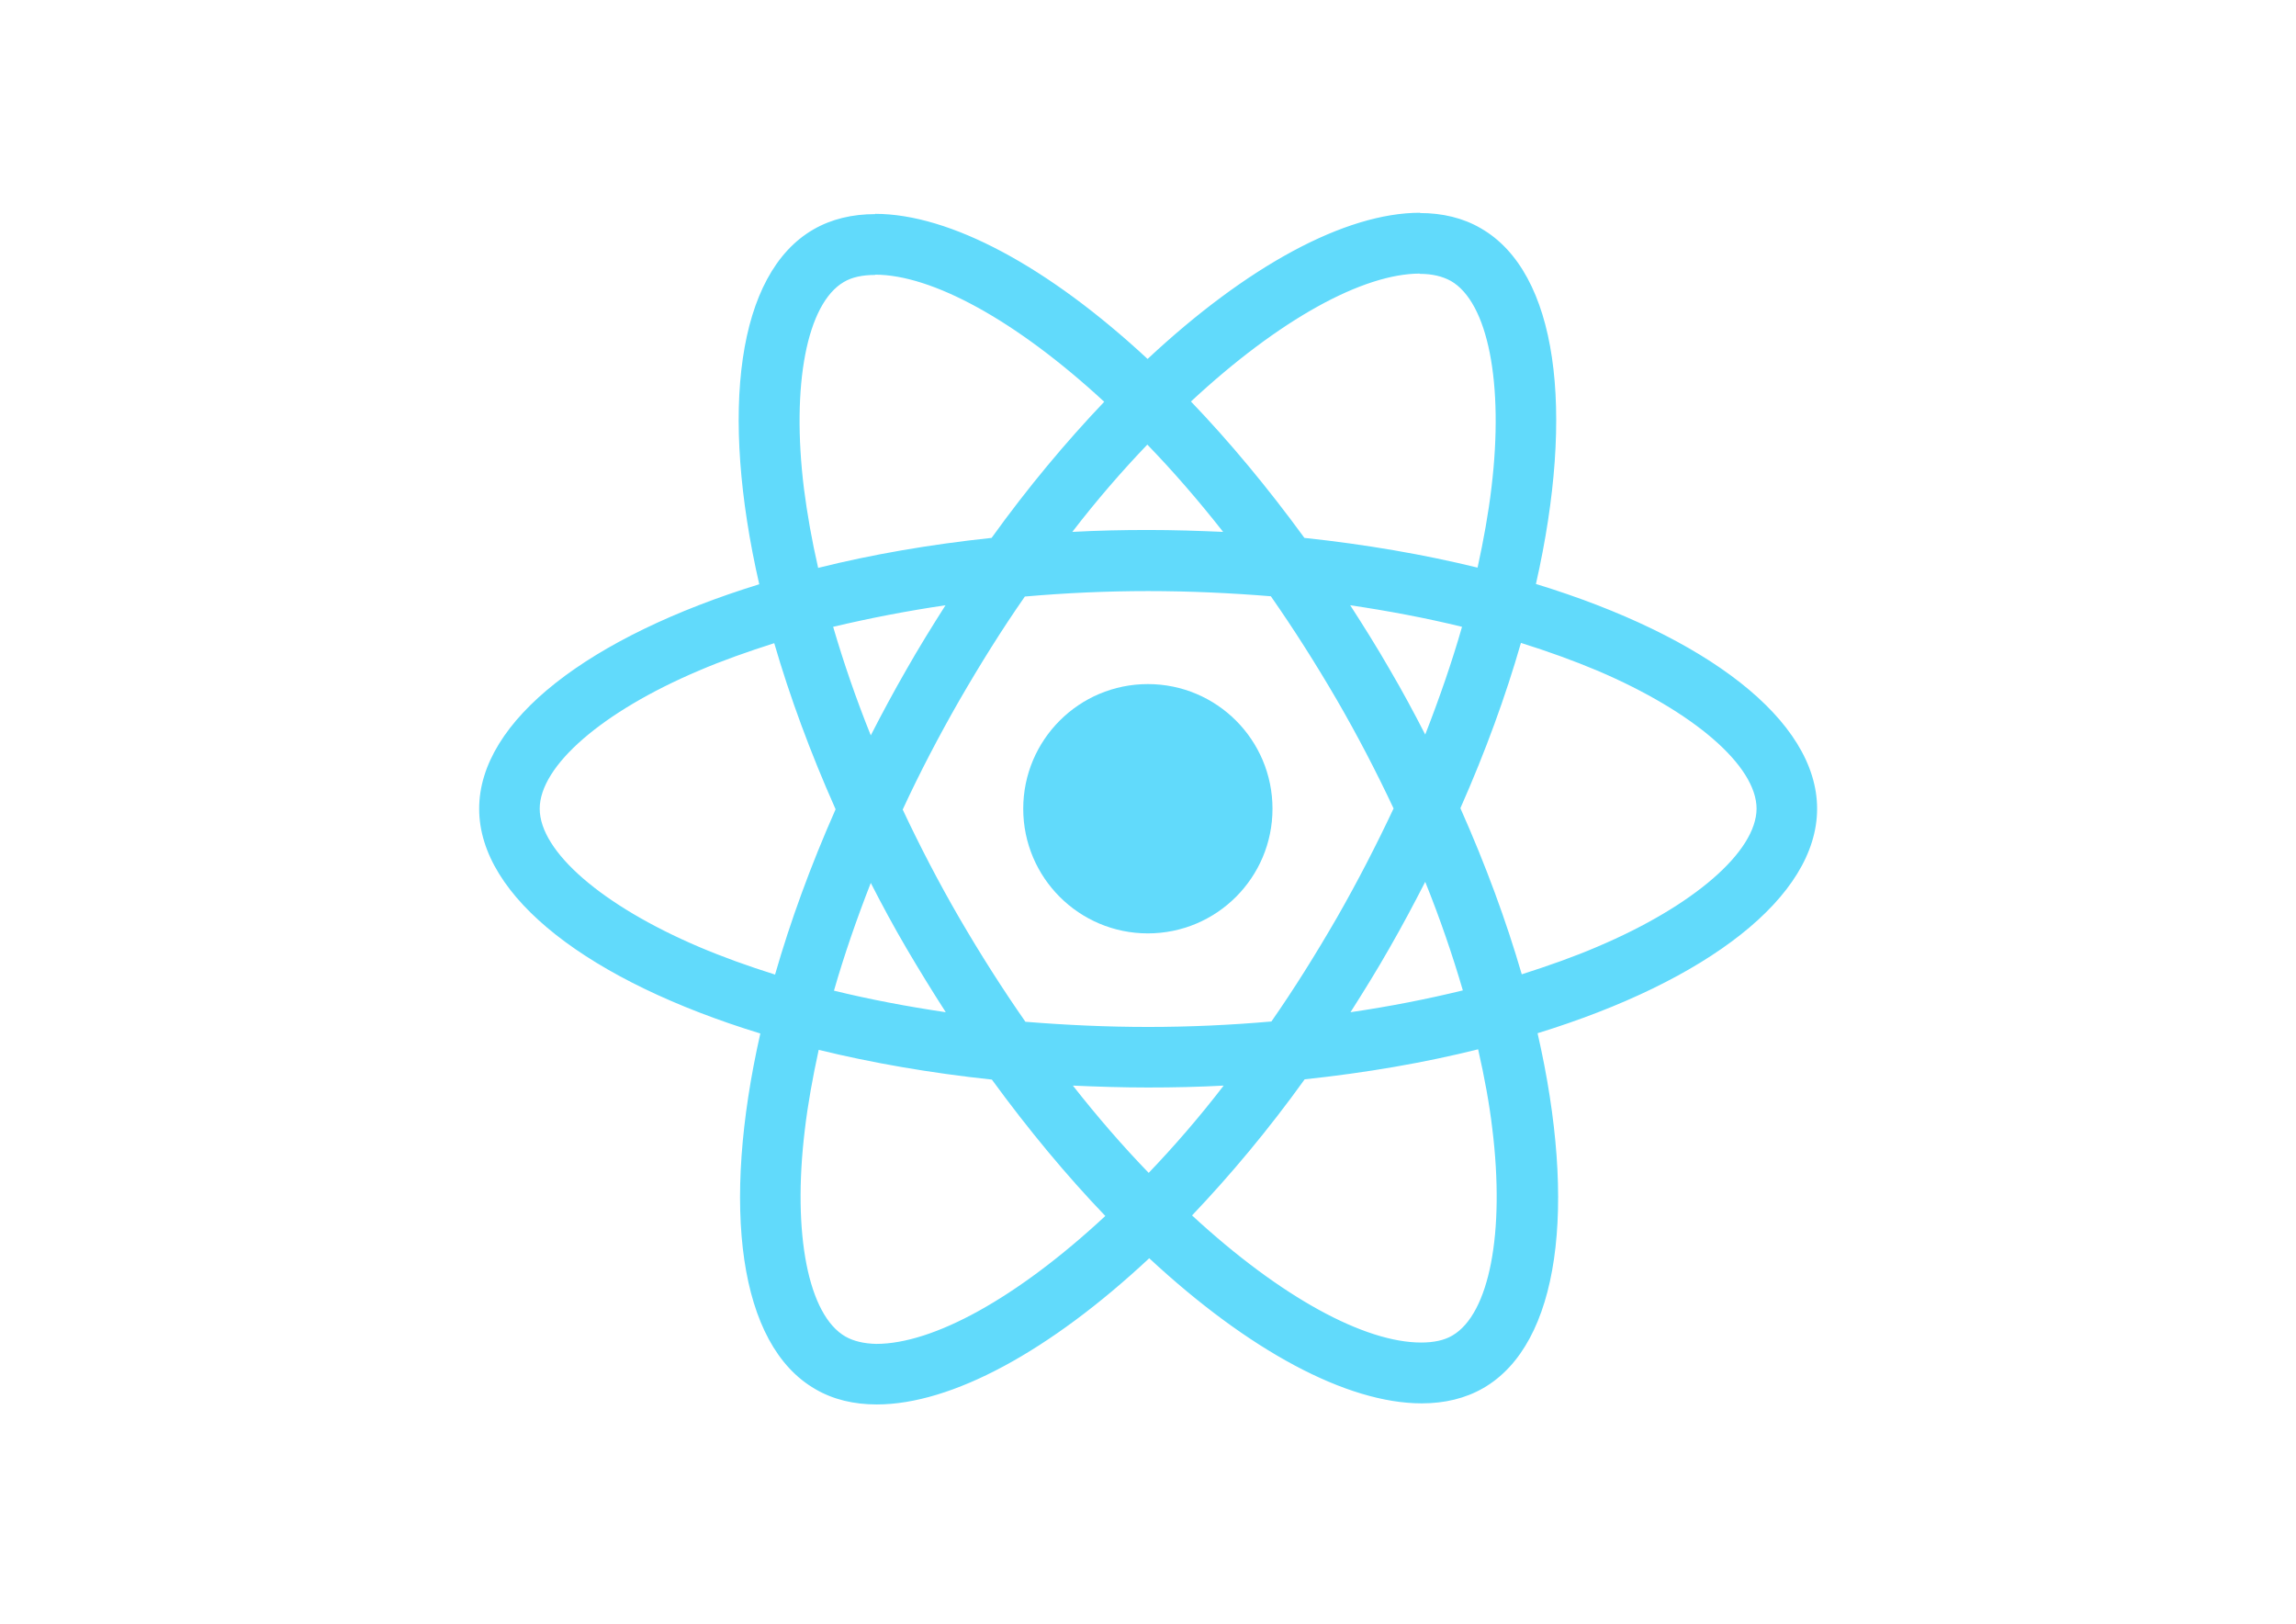
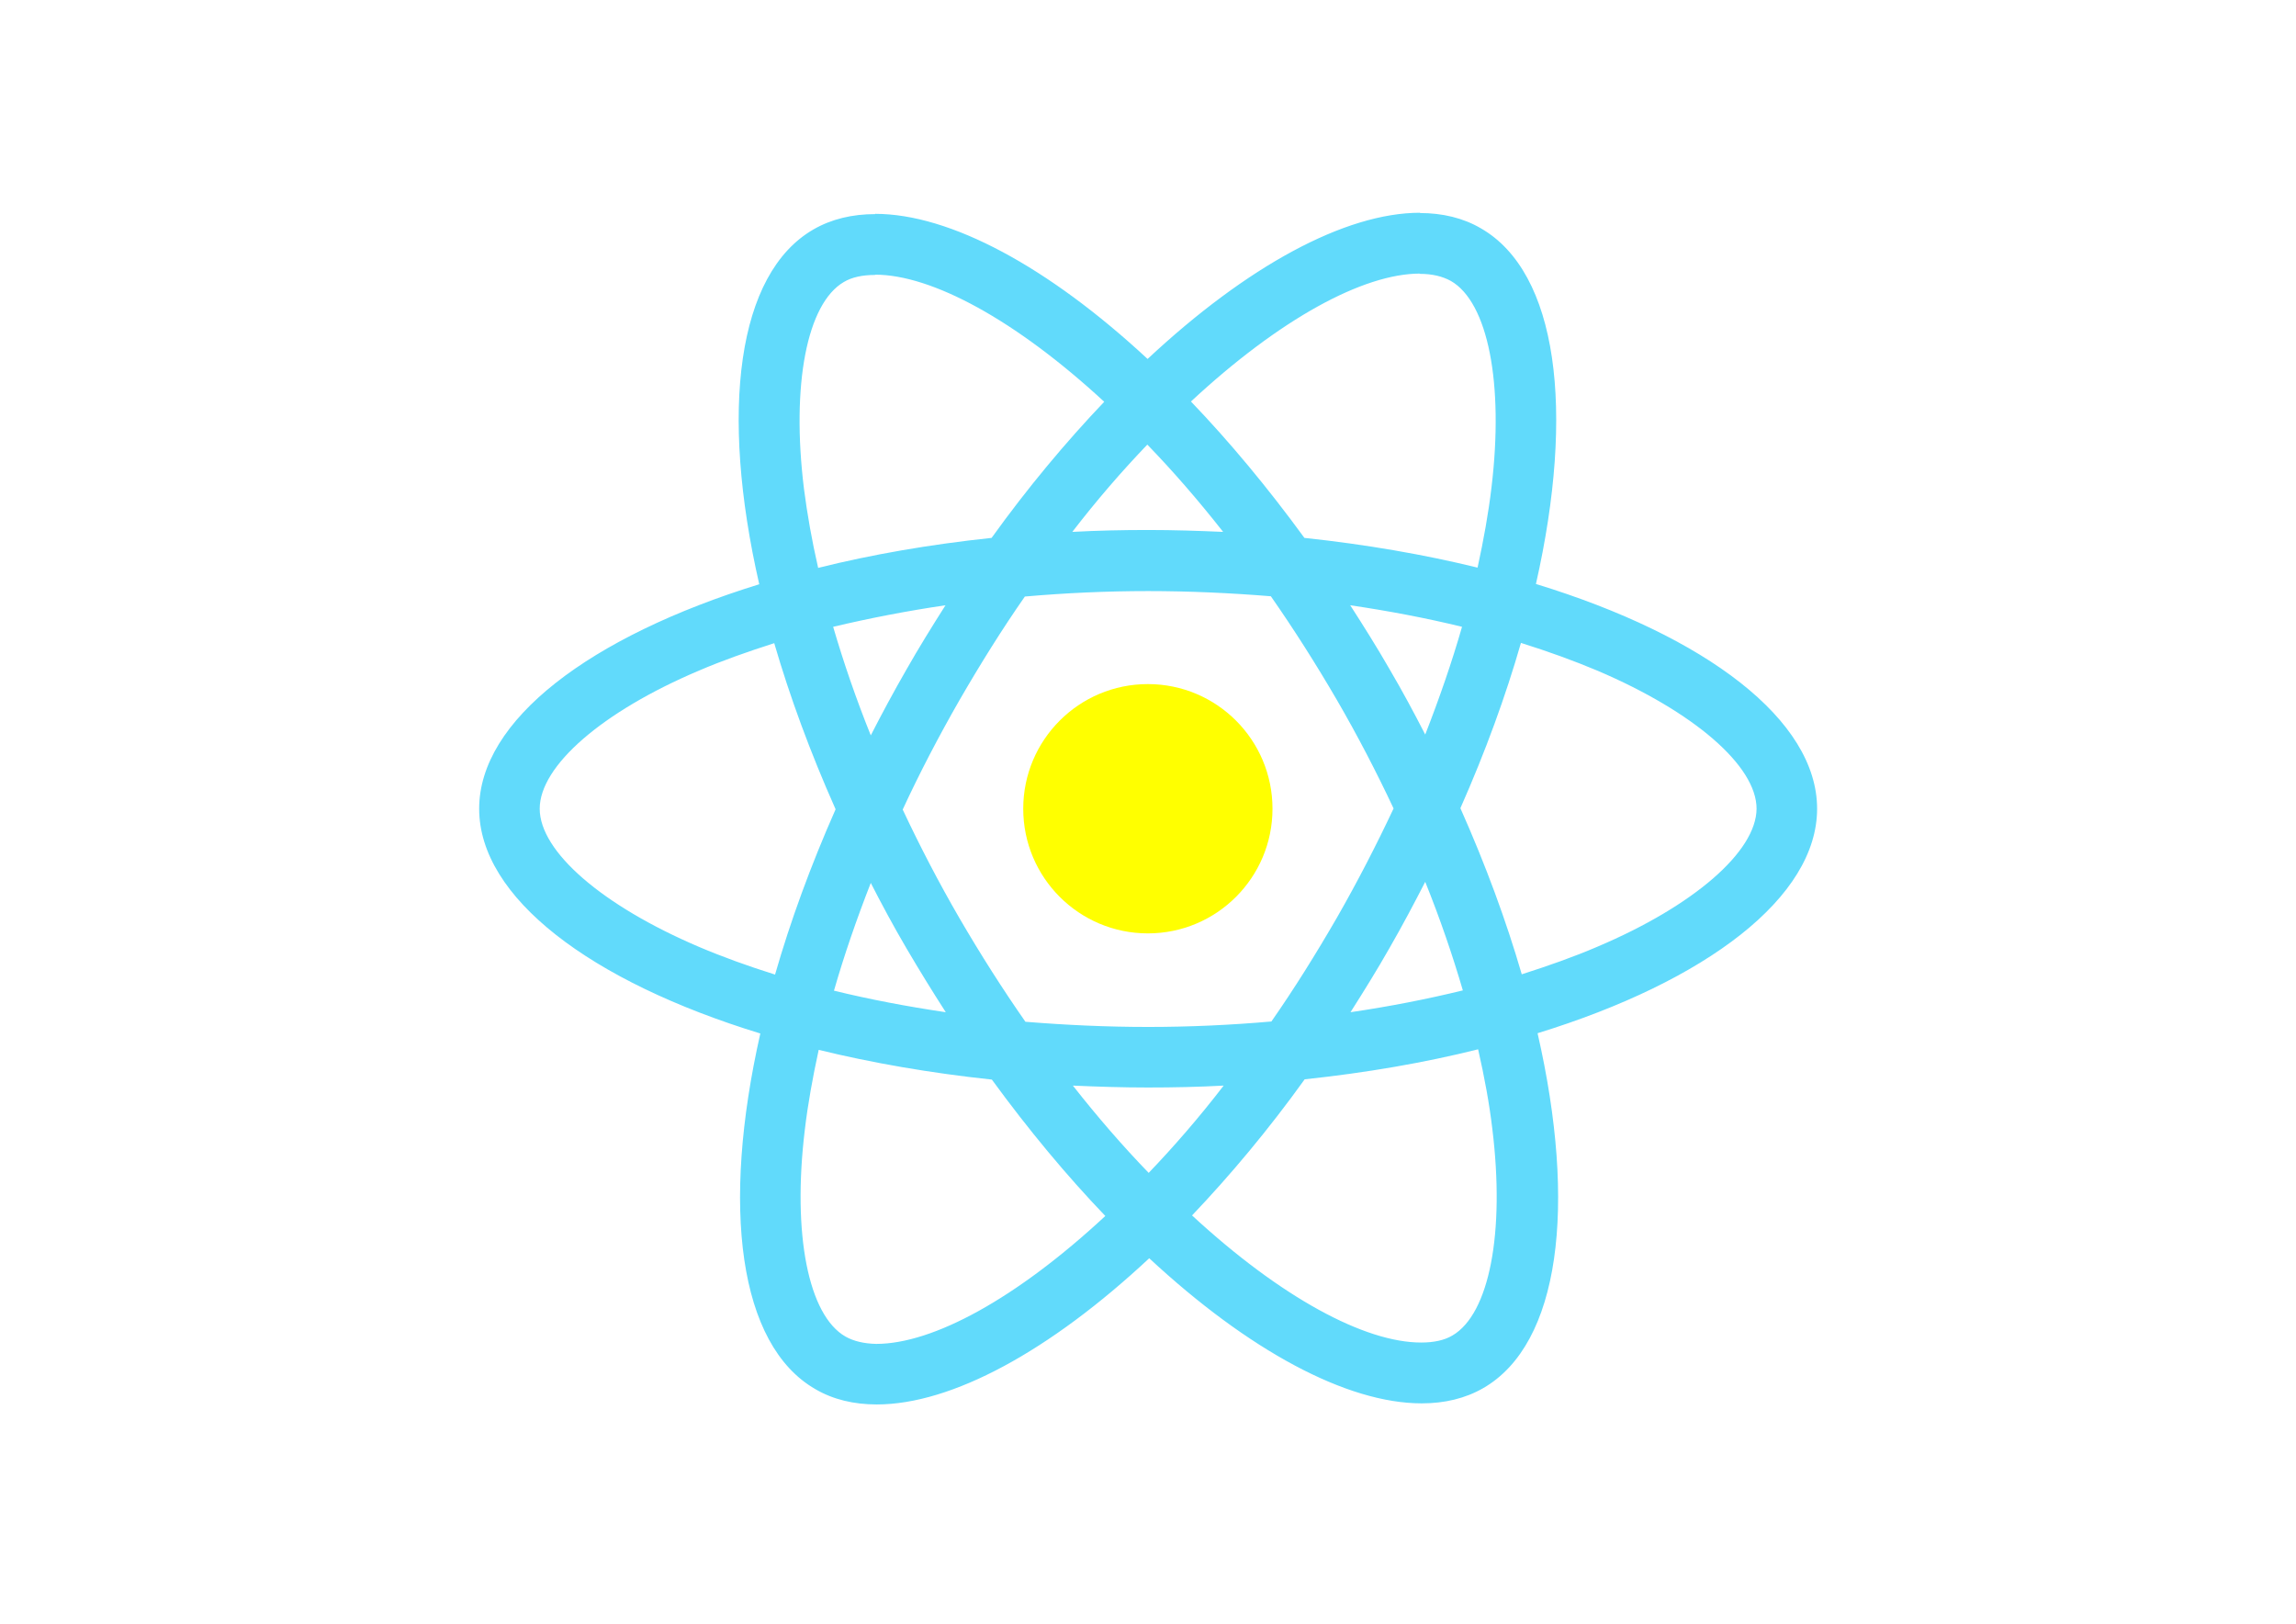
<svg xmlns="http://www.w3.org/2000/svg" viewBox="0 0 841.9 595.3">
  <g fill="#61DAFB">
    <path d="M666.3 296.5c0-32.5-40.7-63.3-103.1-82.4 14.4-63.6 8-114.2-20.2-130.4-6.5-3.8-14.1-5.6-22.4-5.6v22.3c4.6 0 8.3.9 11.4 2.6 13.6 7.8 19.5 37.5 14.9 75.7-1.1 9.4-2.9 19.3-5.1 29.4-19.6-4.8-41-8.5-63.5-10.9-13.5-18.5-27.5-35.3-41.6-50 32.6-30.3 63.2-46.9 84-46.9V78c-27.5 0-63.5 19.6-99.9 53.6-36.4-33.8-72.4-53.2-99.9-53.2v22.3c20.7 0 51.4 16.5 84 46.6-14 14.7-28 31.4-41.3 49.9-22.6 2.4-44 6.1-63.6 11-2.3-10-4-19.7-5.2-29-4.7-38.2 1.1-67.9 14.6-75.8 3-1.8 6.9-2.6 11.5-2.6V78.5c-8.4 0-16 1.8-22.6 5.6-28.1 16.2-34.4 66.7-19.9 130.1-62.2 19.2-102.7 49.9-102.7 82.3 0 32.5 40.7 63.3 103.1 82.4-14.4 63.6-8 114.2 20.2 130.4 6.5 3.8 14.1 5.6 22.5 5.6 27.5 0 63.5-19.6 99.9-53.6 36.4 33.8 72.4 53.2 99.9 53.2 8.4 0 16-1.8 22.6-5.6 28.1-16.2 34.4-66.7 19.9-130.1 62-19.1 102.5-49.9 102.5-82.3zm-130.2-66.7c-3.7 12.9-8.3 26.2-13.5 39.5-4.1-8-8.4-16-13.1-24-4.6-8-9.5-15.8-14.4-23.4 14.2 2.1 27.9 4.7 41 7.9zm-45.8 106.5c-7.8 13.5-15.8 26.3-24.1 38.2-14.9 1.3-30 2-45.2 2-15.1 0-30.2-.7-45-1.9-8.3-11.9-16.4-24.6-24.2-38-7.6-13.1-14.5-26.4-20.8-39.8 6.2-13.4 13.2-26.8 20.7-39.9 7.8-13.5 15.8-26.3 24.1-38.2 14.9-1.3 30-2 45.2-2 15.1 0 30.2.7 45 1.9 8.3 11.9 16.4 24.6 24.2 38 7.6 13.1 14.5 26.4 20.8 39.8-6.3 13.4-13.2 26.8-20.7 39.9zm32.3-13c5.4 13.4 10 26.8 13.8 39.8-13.1 3.2-26.9 5.9-41.2 8 4.9-7.7 9.8-15.6 14.4-23.7 4.6-8 8.9-16.1 13-24.1zM421.2 430c-9.3-9.6-18.6-20.3-27.8-32 9 .4 18.2.7 27.5.7 9.4 0 18.7-.2 27.8-.7-9 11.7-18.3 22.4-27.5 32zm-74.4-58.9c-14.2-2.1-27.9-4.7-41-7.9 3.7-12.9 8.3-26.2 13.5-39.5 4.1 8 8.4 16 13.1 24 4.7 8 9.5 15.8 14.4 23.4zM420.7 163c9.3 9.6 18.6 20.3 27.8 32-9-.4-18.2-.7-27.5-.7-9.4 0-18.7.2-27.8.7 9-11.7 18.3-22.4 27.5-32zm-74 58.9c-4.9 7.7-9.8 15.6-14.4 23.7-4.6 8-8.9 16-13 24-5.4-13.4-10-26.8-13.8-39.8 13.1-3.1 26.9-5.8 41.2-7.9zm-90.5 125.2c-35.4-15.1-58.3-34.9-58.3-50.6 0-15.7 22.9-35.6 58.3-50.6 8.6-3.7 18-7 27.7-10.1 5.7 19.6 13.2 40 22.5 60.9-9.2 20.8-16.6 41.1-22.2 60.6-9.9-3.1-19.3-6.5-28-10.2zM310 490c-13.6-7.8-19.5-37.5-14.9-75.7 1.1-9.4 2.9-19.3 5.1-29.4 19.6 4.8 41 8.5 63.5 10.9 13.5 18.5 27.5 35.3 41.6 50-32.6 30.3-63.2 46.9-84 46.9-4.5-.1-8.3-1-11.3-2.7zm237.2-76.2c4.7 38.2-1.1 67.9-14.6 75.8-3 1.8-6.9 2.6-11.5 2.6-20.7 0-51.4-16.5-84-46.6 14-14.7 28-31.4 41.3-49.9 22.6-2.4 44-6.1 63.6-11 2.3 10.1 4.1 19.8 5.2 29.1zm38.5-66.7c-8.6 3.7-18 7-27.7 10.1-5.7-19.6-13.2-40-22.5-60.9 9.2-20.8 16.6-41.1 22.2-60.6 9.9 3.1 19.3 6.5 28.1 10.2 35.4 15.1 58.3 34.9 58.3 50.6-.1 15.7-23 35.6-58.4 50.6zM320.8 78.4z" />
-     <circle cx="420.9" cy="296.5" r="45.7" />
+     <circle fill="#FFFF00" cx="420.9" cy="296.5" r="45.7" />
    <path d="M520.5 78.1z" />
  </g>
</svg>
